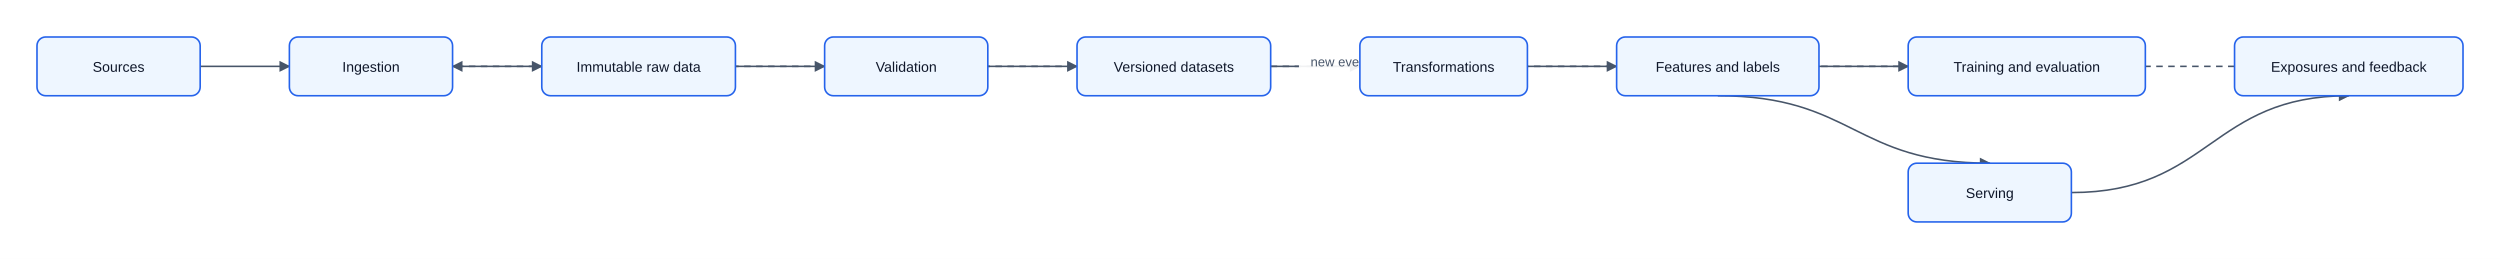
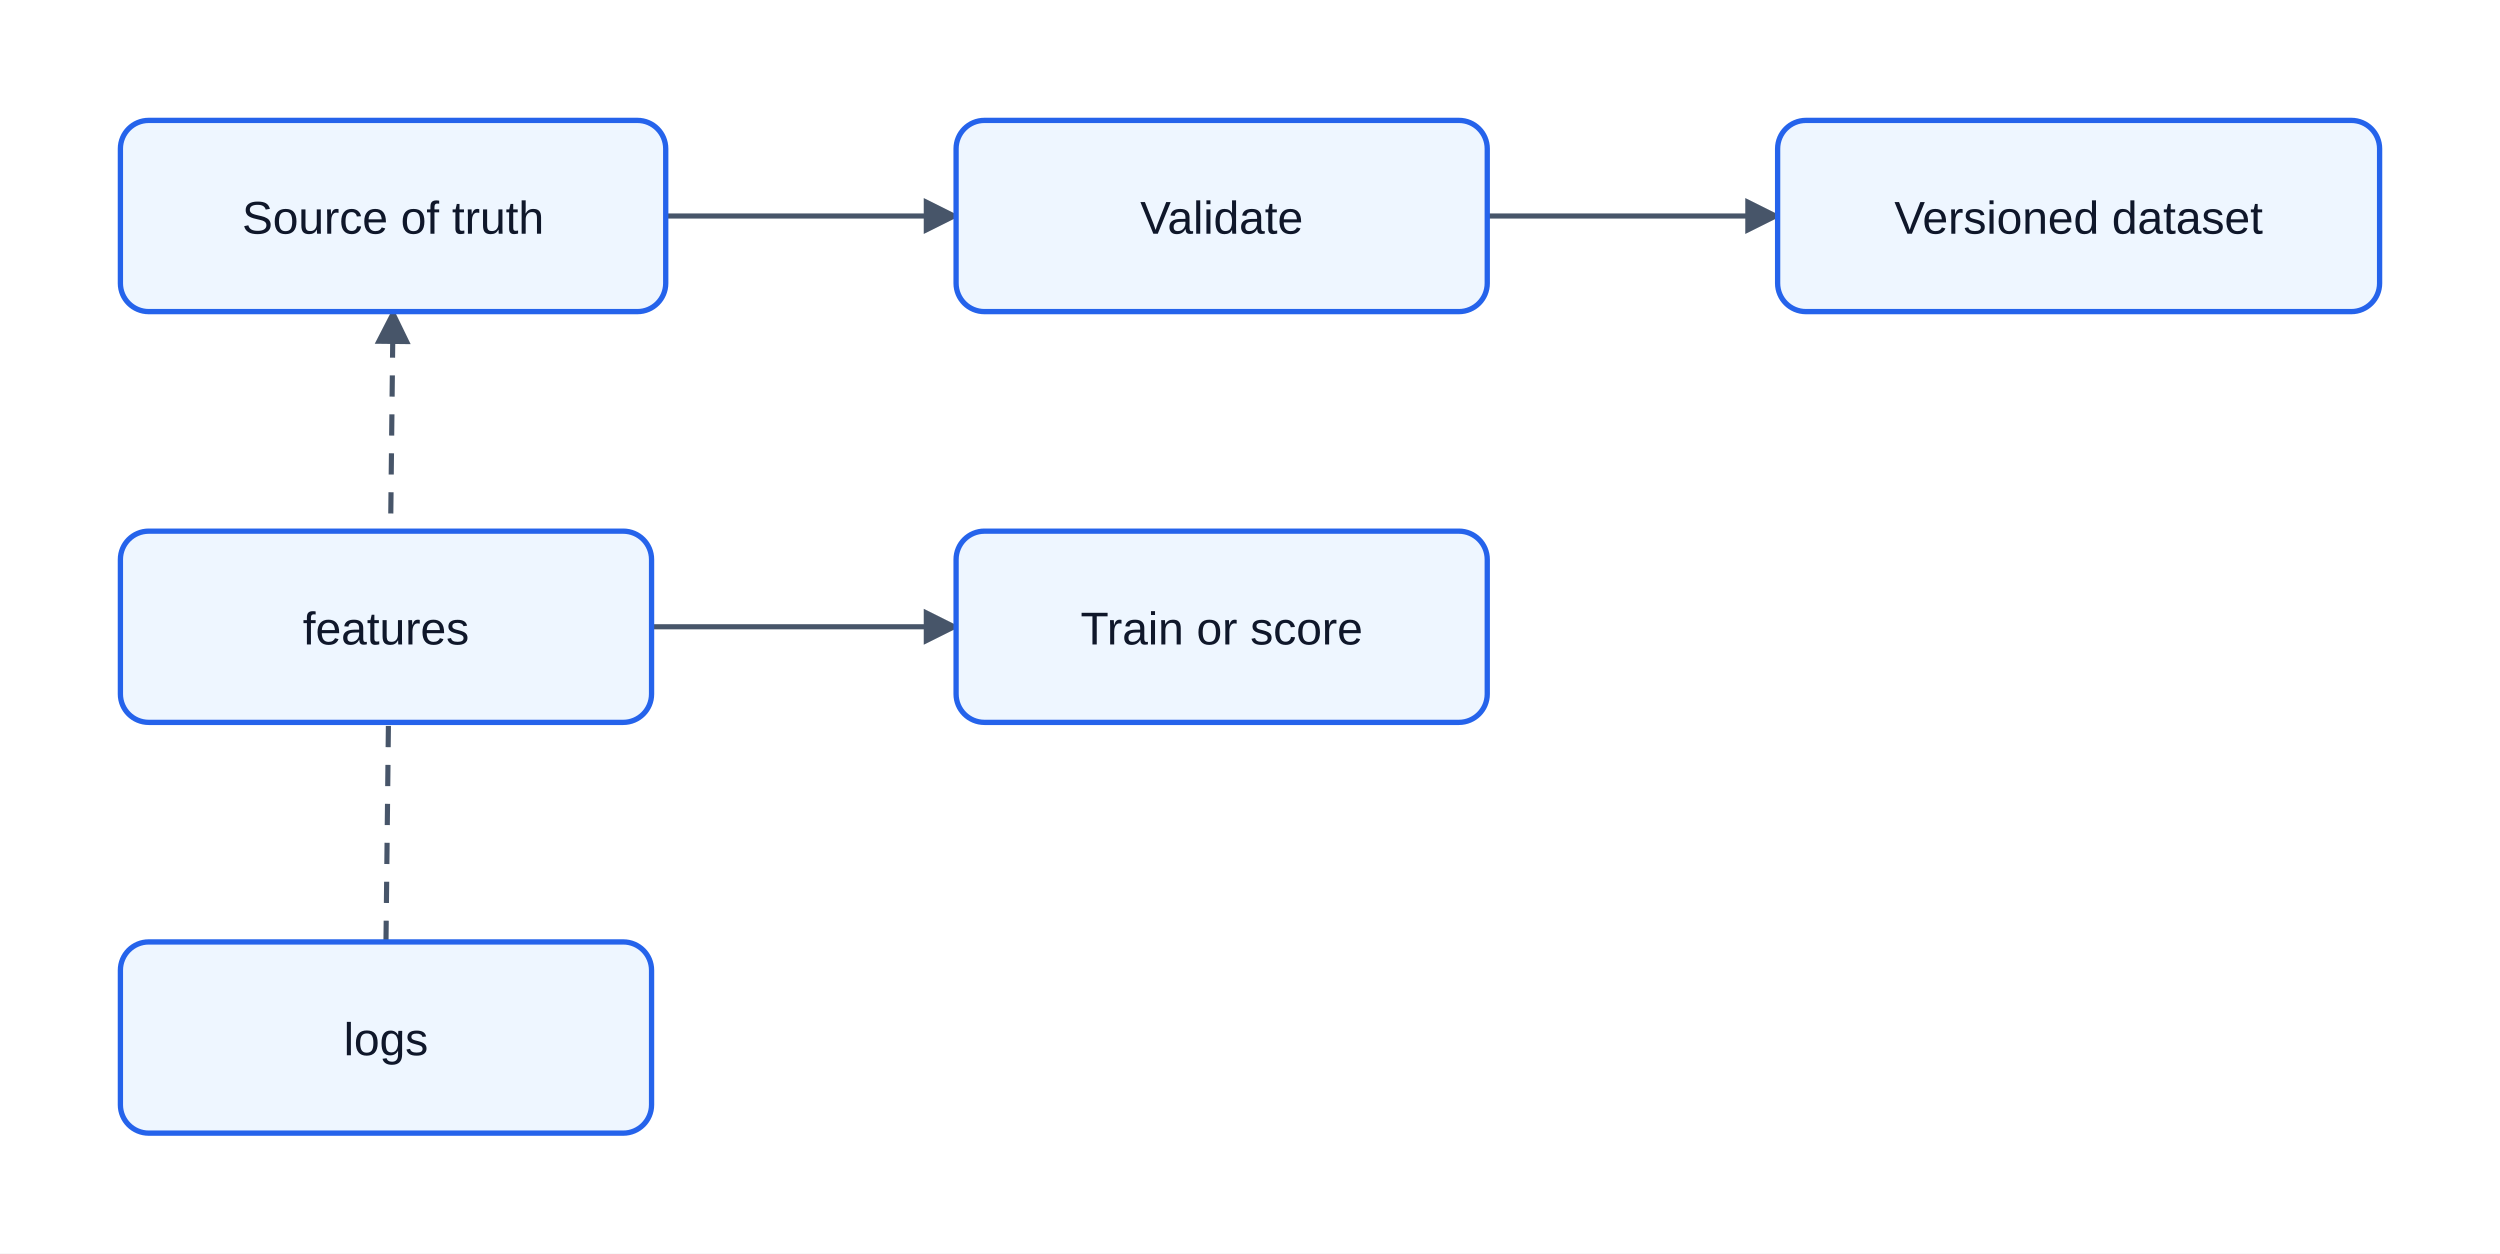
- <svg xmlns="http://www.w3.org/2000/svg" width="2298" height="238" viewBox="0 0 2298 238" role="img" aria-labelledby="title desc">
+ <svg xmlns="http://www.w3.org/2000/svg" width="706" height="354" viewBox="0 0 706 354" role="img" aria-labelledby="title desc">
  <defs>
    <marker id="arrow" viewBox="0 0 10 10" refX="9" refY="5" markerWidth="7" markerHeight="7" orient="auto-start-reverse">
      <path d="M 0 0 L 10 5 L 0 10 z" fill="#475569" />
    </marker>
  </defs>
  <style>
.canvas{fill:#ffffff}.group{fill:#f8fafc;stroke:#cbd5e1;stroke-width:1.4}.group-title{font:600 14px Arial,sans-serif;fill:#334155}.node{fill:#eef6ff;stroke:#2563eb;stroke-width:1.5}.diamond{fill:#fff7ed;stroke:#ea580c;stroke-width:1.5}.node-text{font:13px Arial,sans-serif;fill:#0f172a}.edge{fill:none;stroke:#475569;stroke-width:1.45}.edge-label{font:12px Arial,sans-serif;fill:#475569}.label-bg{fill:#ffffff;opacity:.92}
</style>
-   <rect class="canvas" x="0" y="0" width="2298" height="238" />
-   <path class="edge" d="M 184.0 61.0 L 266.0 61.0" marker-end="url(#arrow)" />
-   <path class="edge" d="M 416.0 61.0 L 498.0 61.0" marker-end="url(#arrow)" />
-   <path class="edge" d="M 676.0 61.0 L 758.0 61.0" marker-end="url(#arrow)" />
-   <path class="edge" d="M 908.0 61.0 L 990.0 61.0" marker-end="url(#arrow)" />
-   <path class="edge" d="M 1168.0 61.0 L 1250.0 61.0" marker-end="url(#arrow)" />
-   <path class="edge" d="M 1404.0 61.0 L 1486.0 61.0" marker-end="url(#arrow)" />
-   <path class="edge" d="M 1672.0 61.0 L 1754.0 61.0" marker-end="url(#arrow)" />
-   <path class="edge" d="M 1579.0 88.0 C 1704.0 88.0, 1704.0 150.0, 1829.0 150.0" marker-end="url(#arrow)" />
-   <path class="edge" d="M 1904.0 177.0 C 2031.5 177.0, 2031.5 88.0, 2159.0 88.0" marker-end="url(#arrow)" />
-   <path class="edge" d="M 2054.0 61.0 L 416.0 61.0" marker-end="url(#arrow)" stroke-dasharray="6 5" />
-   <rect class="label-bg" x="1194.0" y="47.0" width="82.0" height="20" rx="4" />
-   <text class="edge-label" x="1235.0" y="61.0" text-anchor="middle">new events</text>
-   <rect class="node" x="34.0" y="34.0" width="150" height="54" rx="8" />
-   <text class="node-text" x="109.0" y="66.0" text-anchor="middle">
-     <tspan x="109.0" dy="0">Sources</tspan>
+   <rect class="canvas" x="0" y="0" width="706" height="354" />
+   <path class="edge" d="M 188.0 61.0 L 270.0 61.0" marker-end="url(#arrow)" />
+   <path class="edge" d="M 420.0 61.0 L 502.0 61.0" marker-end="url(#arrow)" />
+   <path class="edge" d="M 184.0 177.0 L 270.0 177.0" marker-end="url(#arrow)" />
+   <path class="edge" d="M 109.0 266.0 L 111.0 88.0" marker-end="url(#arrow)" stroke-dasharray="6 5" />
+   <rect class="label-bg" x="79.5" y="163.0" width="61.0" height="20" rx="4" />
+   <text class="edge-label" x="110.0" y="177.0" text-anchor="middle">improve</text>
+   <rect class="node" x="34.0" y="34.0" width="154" height="54" rx="8" />
+   <text class="node-text" x="111.0" y="66.0" text-anchor="middle">
+     <tspan x="111.0" dy="0">Source of truth</tspan>
  </text>
-   <rect class="node" x="266.0" y="34.0" width="150" height="54" rx="8" />
-   <text class="node-text" x="341.0" y="66.0" text-anchor="middle">
-     <tspan x="341.0" dy="0">Ingestion</tspan>
+   <rect class="node" x="270.0" y="34.0" width="150" height="54" rx="8" />
+   <text class="node-text" x="345.0" y="66.0" text-anchor="middle">
+     <tspan x="345.0" dy="0">Validate</tspan>
  </text>
-   <rect class="node" x="498.0" y="34.0" width="178" height="54" rx="8" />
+   <rect class="node" x="502.0" y="34.0" width="170" height="54" rx="8" />
  <text class="node-text" x="587.0" y="66.0" text-anchor="middle">
-     <tspan x="587.0" dy="0">Immutable raw data</tspan>
+     <tspan x="587.0" dy="0">Versioned dataset</tspan>
  </text>
-   <rect class="node" x="758.0" y="34.0" width="150" height="54" rx="8" />
-   <text class="node-text" x="833.0" y="66.0" text-anchor="middle">
-     <tspan x="833.0" dy="0">Validation</tspan>
+   <rect class="node" x="34.0" y="150.0" width="150" height="54" rx="8" />
+   <text class="node-text" x="109.0" y="182.0" text-anchor="middle">
+     <tspan x="109.0" dy="0">features</tspan>
  </text>
-   <rect class="node" x="990.0" y="34.0" width="178" height="54" rx="8" />
-   <text class="node-text" x="1079.0" y="66.0" text-anchor="middle">
-     <tspan x="1079.0" dy="0">Versioned datasets</tspan>
+   <rect class="node" x="270.0" y="150.0" width="150" height="54" rx="8" />
+   <text class="node-text" x="345.0" y="182.0" text-anchor="middle">
+     <tspan x="345.0" dy="0">Train or score</tspan>
  </text>
-   <rect class="node" x="1250.0" y="34.0" width="154" height="54" rx="8" />
-   <text class="node-text" x="1327.0" y="66.0" text-anchor="middle">
-     <tspan x="1327.0" dy="0">Transformations</tspan>
-   </text>
-   <rect class="node" x="1486.0" y="34.0" width="186" height="54" rx="8" />
-   <text class="node-text" x="1579.0" y="66.0" text-anchor="middle">
-     <tspan x="1579.0" dy="0">Features and labels</tspan>
-   </text>
-   <rect class="node" x="1754.0" y="34.0" width="218" height="54" rx="8" />
-   <text class="node-text" x="1863.0" y="66.0" text-anchor="middle">
-     <tspan x="1863.0" dy="0">Training and evaluation</tspan>
-   </text>
-   <rect class="node" x="1754.0" y="150.0" width="150" height="54" rx="8" />
-   <text class="node-text" x="1829.0" y="182.0" text-anchor="middle">
-     <tspan x="1829.0" dy="0">Serving</tspan>
-   </text>
-   <rect class="node" x="2054.0" y="34.0" width="210" height="54" rx="8" />
-   <text class="node-text" x="2159.0" y="66.0" text-anchor="middle">
-     <tspan x="2159.0" dy="0">Exposures and feedback</tspan>
+   <rect class="node" x="34.0" y="266.0" width="150" height="54" rx="8" />
+   <text class="node-text" x="109.0" y="298.0" text-anchor="middle">
+     <tspan x="109.0" dy="0">logs</tspan>
  </text>
</svg>
